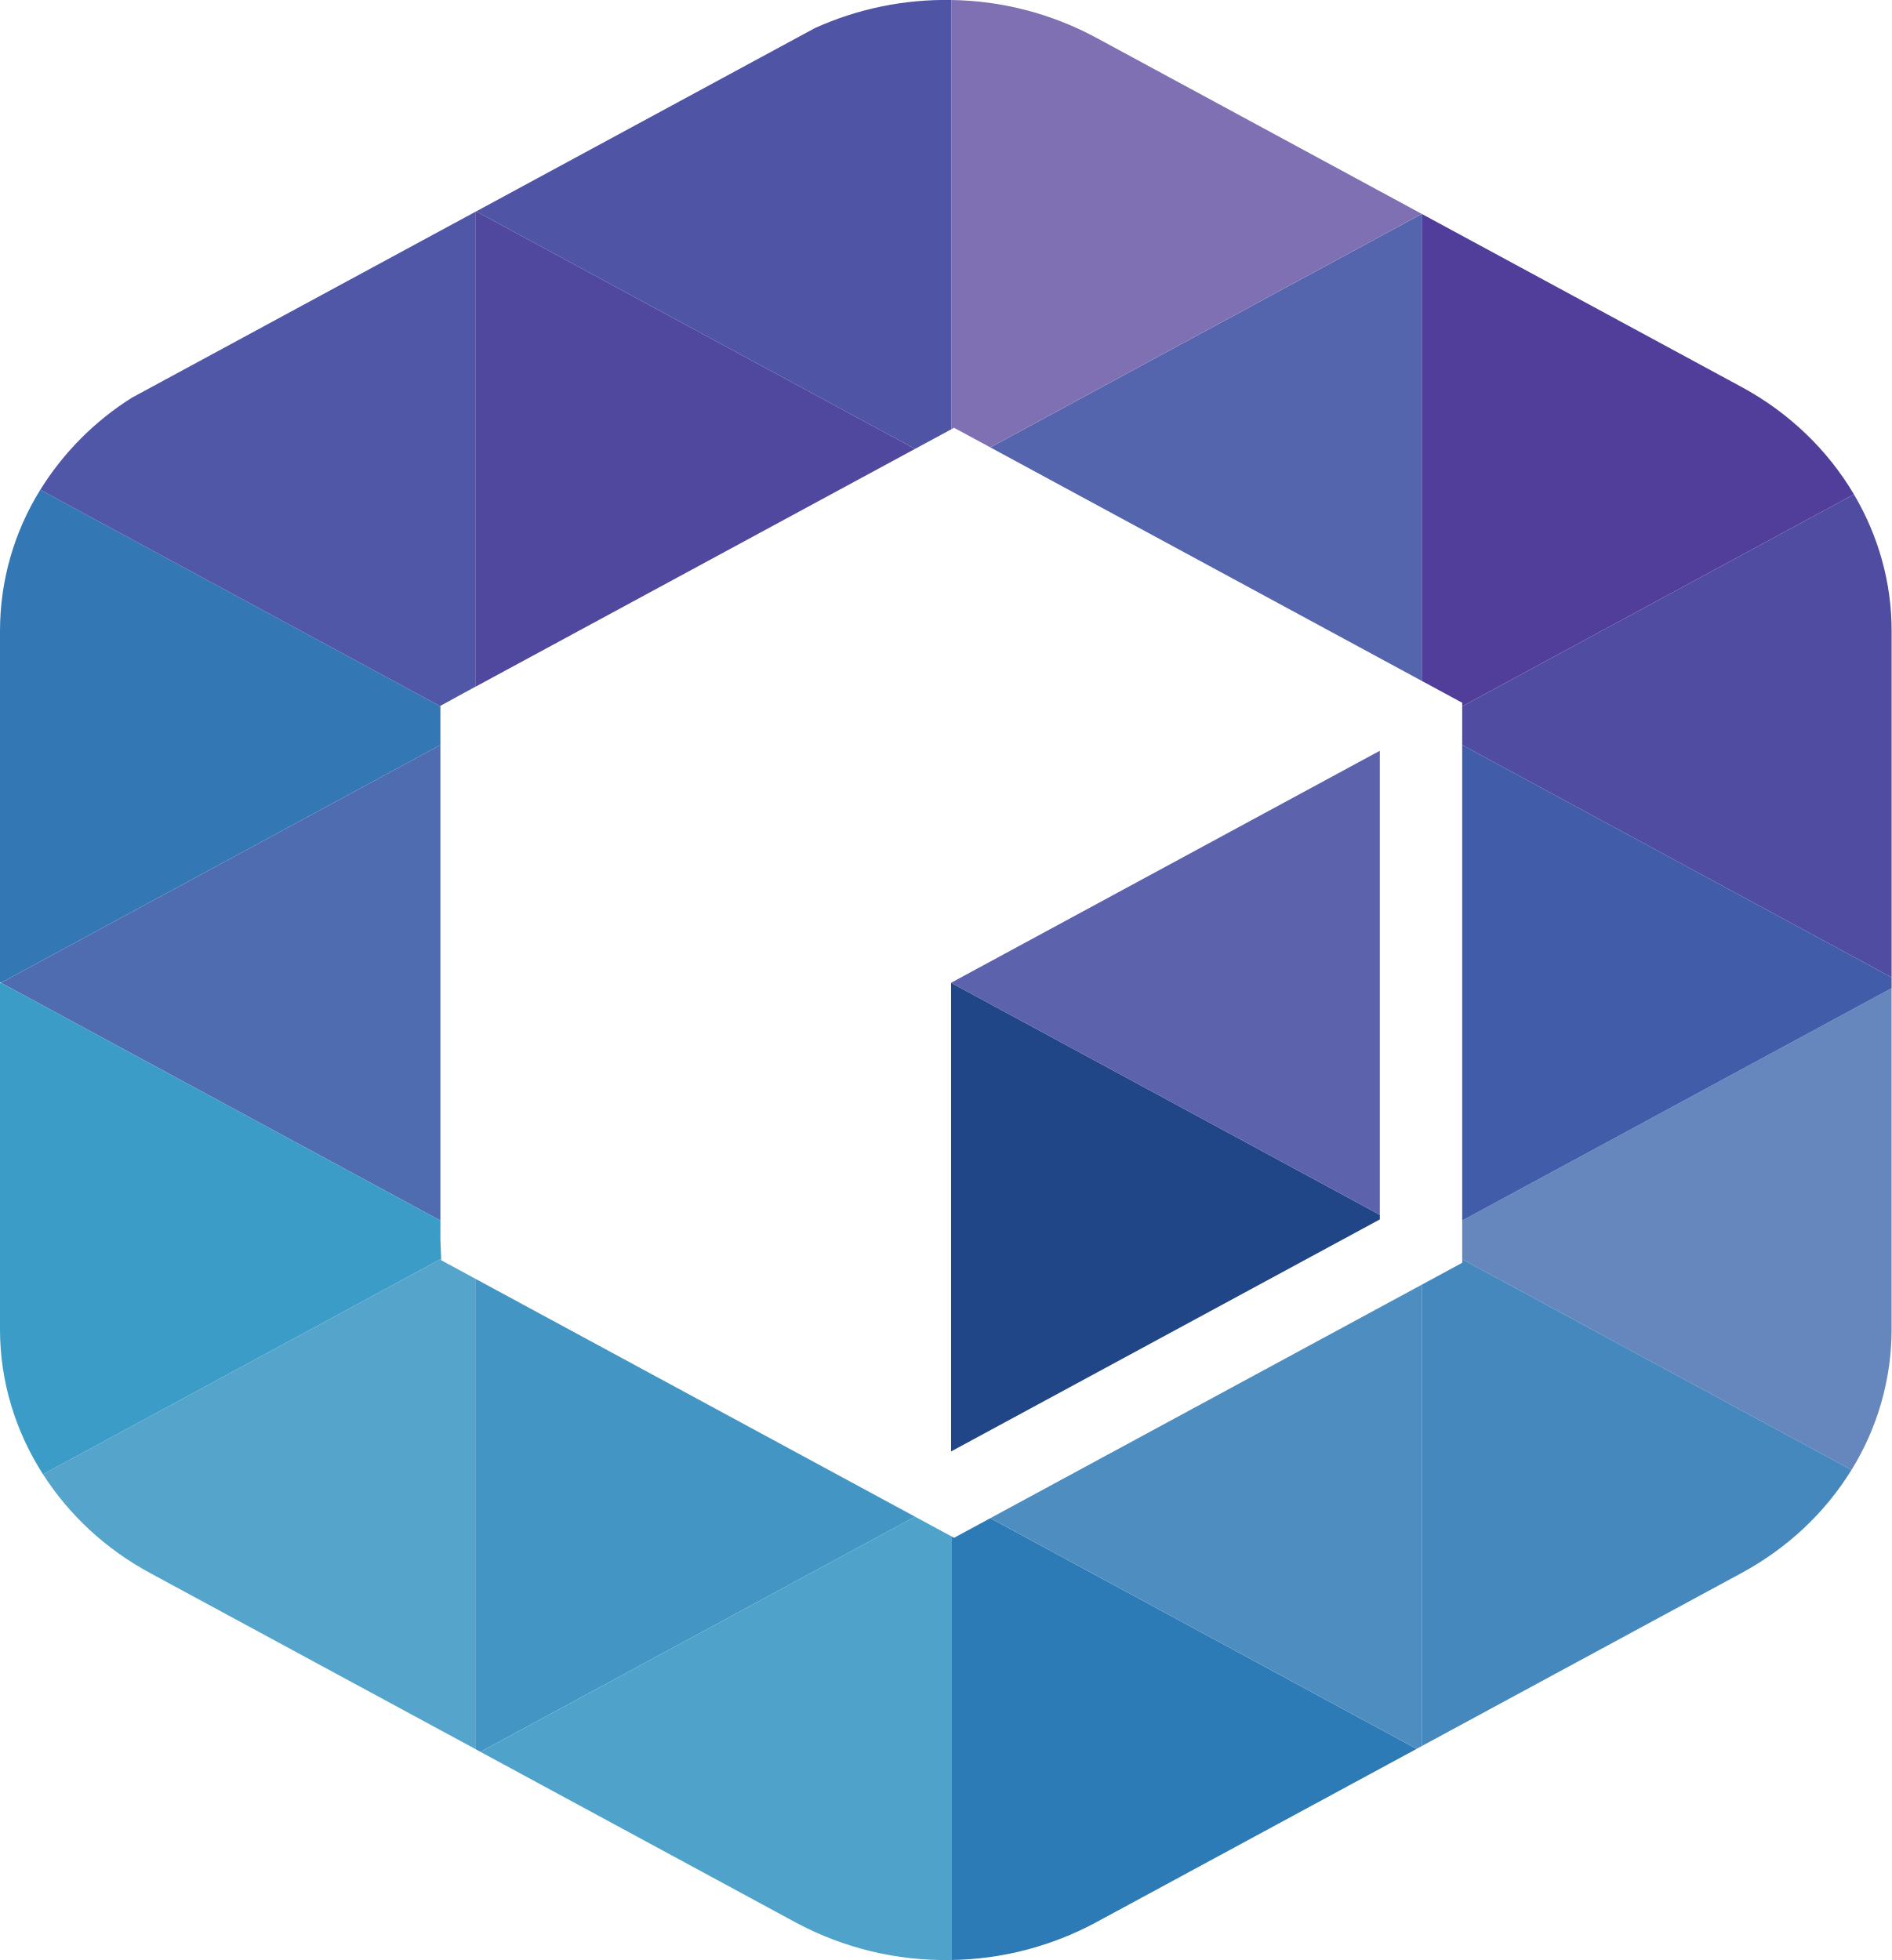
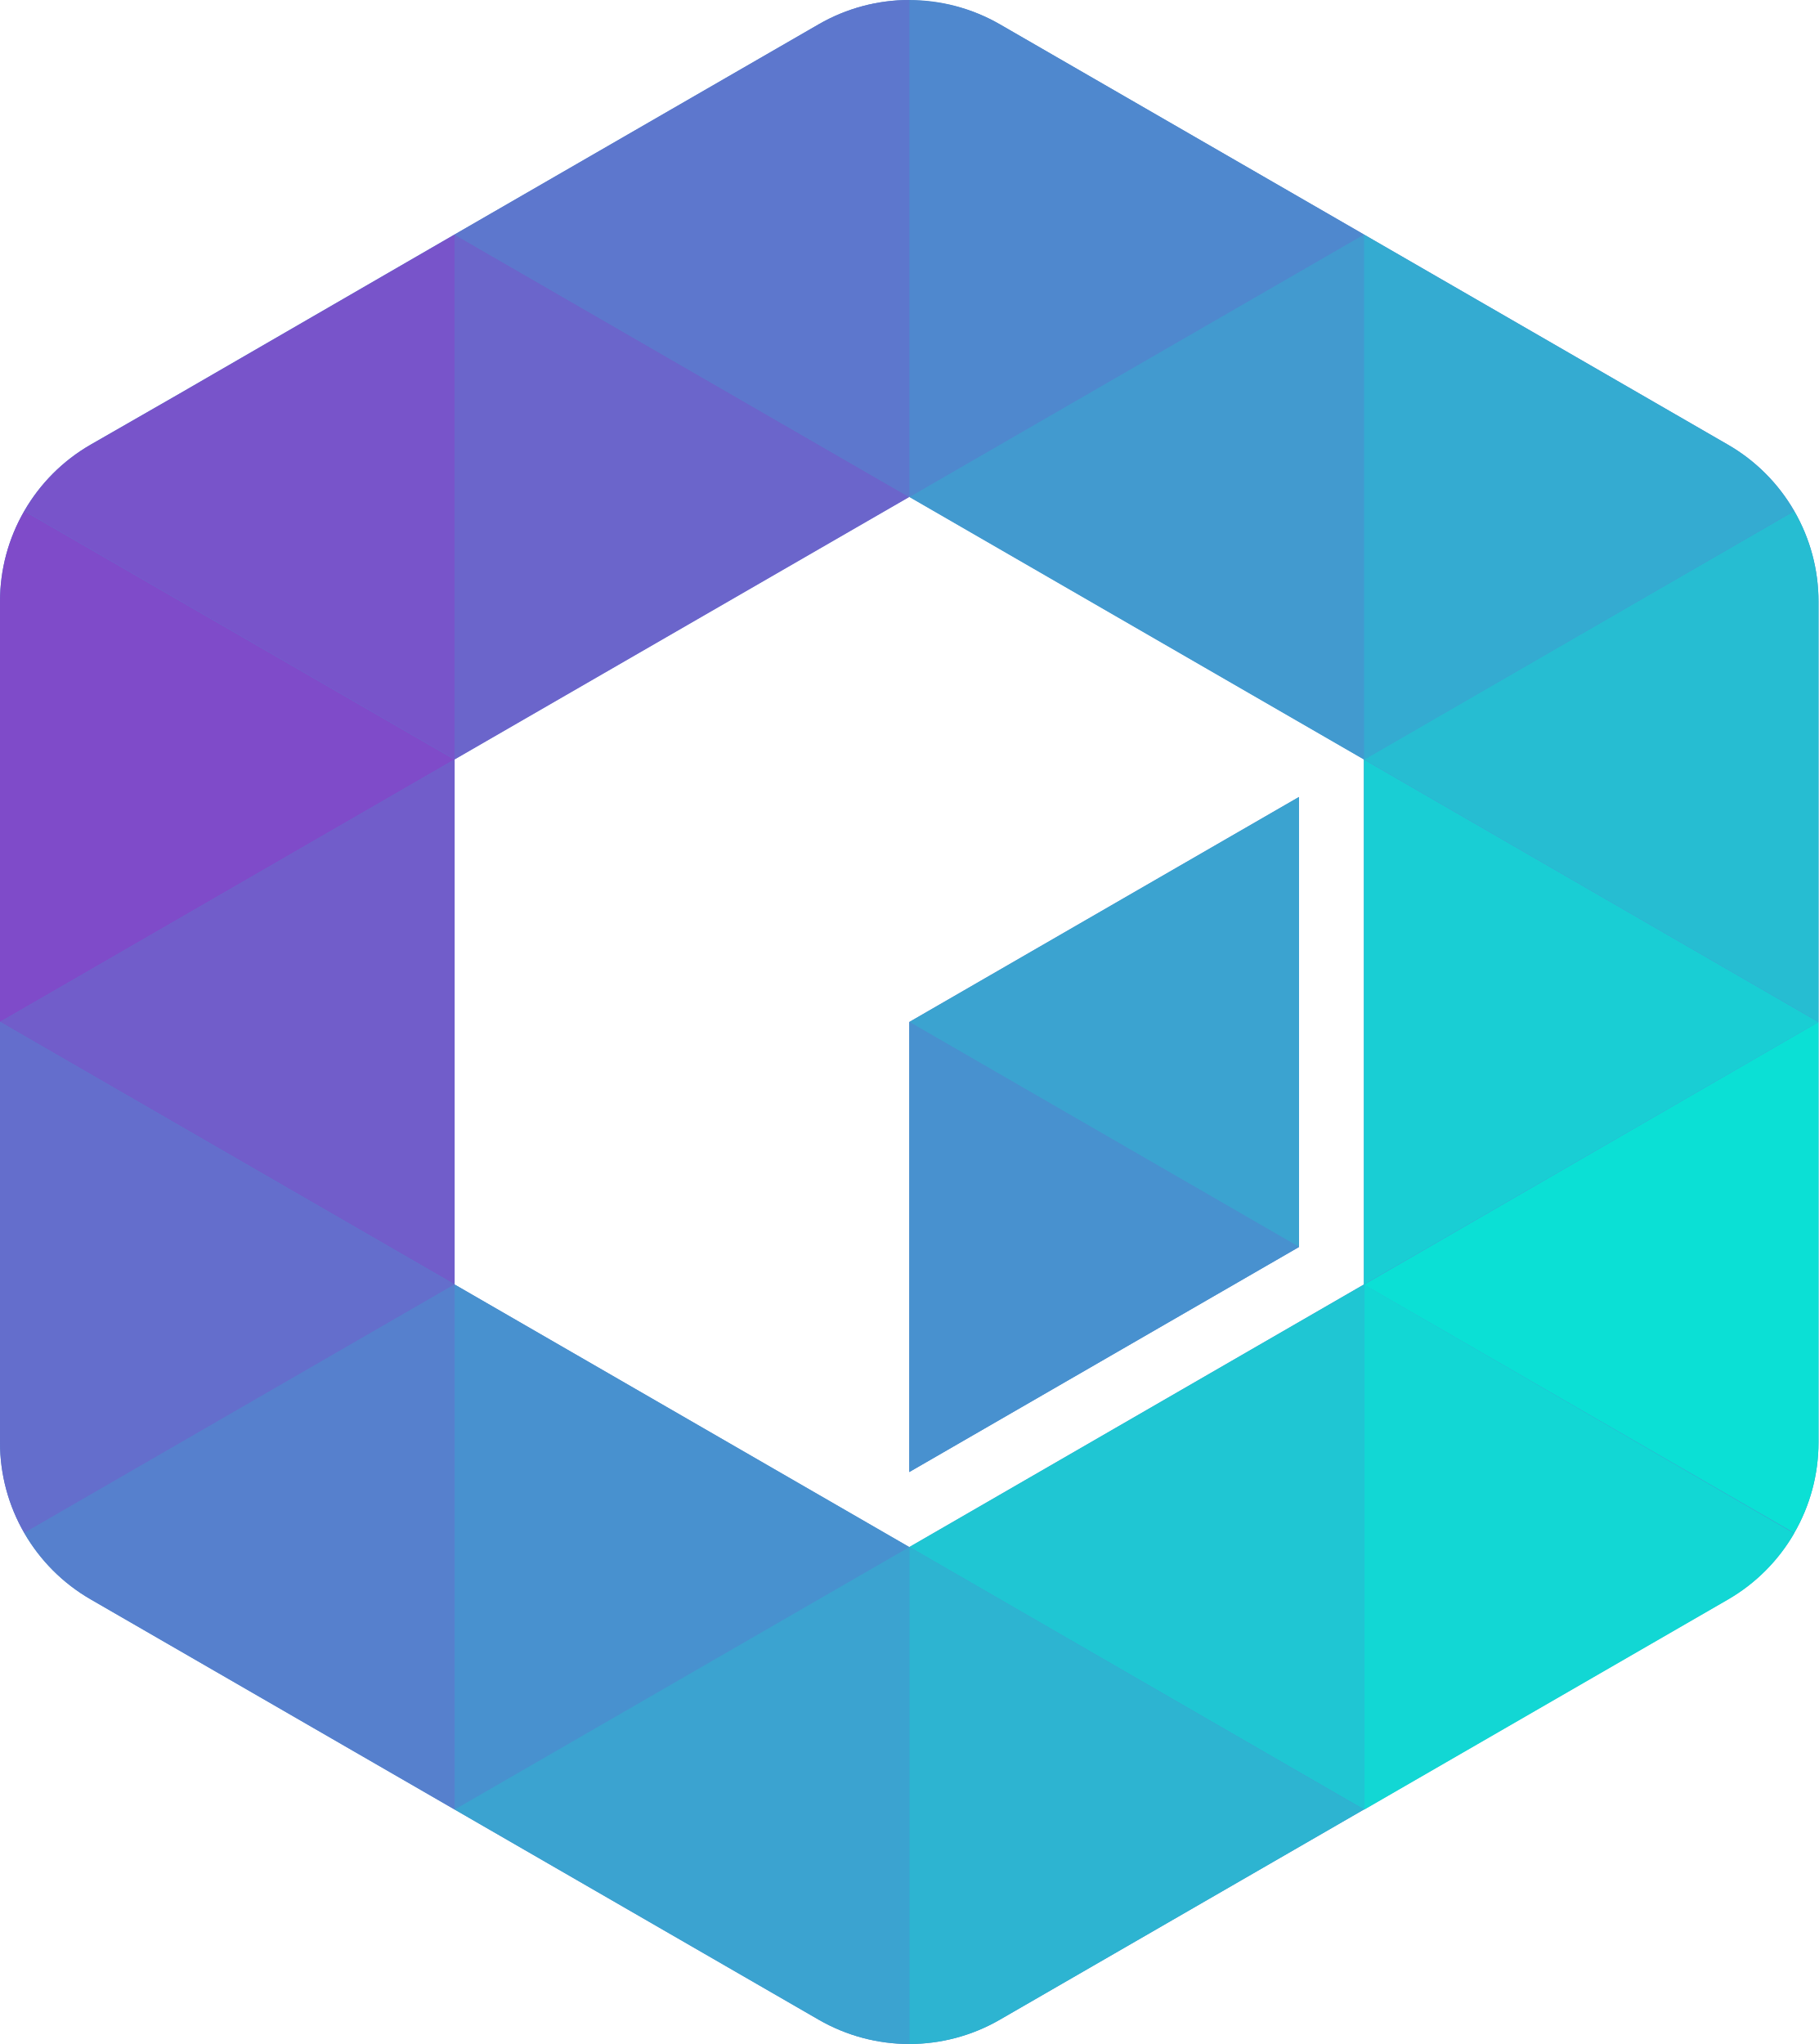
- <svg xmlns="http://www.w3.org/2000/svg" width="1930" height="2000" viewBox="0 0 1930 2000">
-   <path d="M484.34,760.2V720.73L76.1,499.78A273.11,273.11,0,0,0,35,643.41v358.87l1,.55Z" transform="translate(-35)" fill="#3377b5" />
-   <path fill="#4f6cb0" d="m1.01 1002.84l448.33 242.63v-485.26l-448.33 242.63" />
-   <g transform="translate(-35)">
-     <path d="M1926.54,504.42,1526.87,720.73v39.47L1965,997.32V643.41c0-49.49-13.71-97.12-38.45-139" fill="#504ca1" />
-     <path d="M484.34,1264.75v-19.27L36,1002.85l-1,.55v353.18c0,53,15.7,103.9,43.87,147.81l406.26-219.87Z" fill="#3b9cc7" />
+ <svg xmlns="http://www.w3.org/2000/svg" viewBox="0 0 228.49 256.8">
+   <defs>
+     <style>.cls-1{fill:#4f88ce;}.cls-2{fill:#3ba3d0;}.cls-3{fill:#4891cf;}.cls-4{fill:#19ced4;}.cls-5{fill:#6b65cb;}.cls-6{fill:#1fc6d3;}.cls-7{fill:#715dca;}.cls-8{fill:#429acf;}.cls-9{fill:#7854ca;}.cls-10{fill:#7f4bc9;}.cls-11{fill:#646ecc;}.cls-12{fill:#5680cd;}.cls-13{fill:#2db4d1;}.cls-14{fill:#12d7d4;}.cls-15{fill:#0be0d5;}.cls-16{fill:#26bdd2;}.cls-17{fill:#34abd1;}.cls-18{fill:#5d77cd;}</style>
+   </defs>
+   <g id="Layer_2" data-name="Layer 2">
+     <g id="Layer_1-2" data-name="Layer 1">
+       <polygon class="cls-1" points="114.25 184.94 163.21 156.67 163.21 100.13 114.25 128.4 114.25 184.94" />
+       <path class="cls-1" d="M225.44,64.2a22.71,22.71,0,0,0-8.33-8.33L171.37,29.46,125.62,3.05a22.74,22.74,0,0,0-22.75,0L57.12,29.46h0l-34.57,20L11.38,55.87A22.76,22.76,0,0,0,0,75.57V128.4H0v52.83a22.76,22.76,0,0,0,11.38,19.7l45.74,26.41h0l45.75,26.41a22.74,22.74,0,0,0,22.75,0l45.75-26.41,45.74-26.41a22.76,22.76,0,0,0,11.38-19.71V128.4h0V75.58A22.67,22.67,0,0,0,225.44,64.2Zm-54.07,70.1v27.08l-57.12,33-57.13-33h0v-66l47.3-27.31,9.83-5.67,57.12,33Z" />
+       <polygon class="cls-2" points="163.21 100.13 163.21 156.67 114.25 128.4 163.21 100.13" />
+       <polygon class="cls-3" points="163.21 156.67 114.25 184.94 114.25 128.4 163.21 156.67" />
+       <polygon class="cls-4" points="171.37 95.42 171.37 161.38 228.49 128.4 171.37 95.42" />
+       <polygon class="cls-3" points="57.12 161.38 57.12 227.34 114.25 194.36 57.12 161.38" />
+       <polygon class="cls-5" points="57.12 29.46 57.12 95.42 114.25 62.44 57.12 29.46" />
+       <polygon class="cls-6" points="171.37 161.38 114.25 194.36 171.37 227.34 171.37 161.38" />
+       <polygon class="cls-7" points="57.12 95.42 0 128.4 57.12 161.38 57.12 95.42" />
+       <polygon class="cls-8" points="171.37 29.46 114.25 62.44 171.37 95.42 171.37 29.46" />
+       <path class="cls-9" d="M57.12,29.46l-34.57,20L11.38,55.87A22.71,22.71,0,0,0,3.05,64.2L57.12,95.42Z" />
+       <path class="cls-10" d="M57.12,95.42,3.05,64.2A22.66,22.66,0,0,0,0,75.57V128.4Z" />
+       <path class="cls-11" d="M0,128.4v52.83A22.66,22.66,0,0,0,3.05,192.6l54.07-31.22Z" />
+       <path class="cls-12" d="M57.12,161.38,3.05,192.6a22.79,22.79,0,0,0,8.33,8.33l45.74,26.41Z" />
+       <path class="cls-2" d="M57.12,227.34l45.75,26.41a22.77,22.77,0,0,0,11.38,3.05V194.36Z" />
+       <path class="cls-13" d="M114.25,256.8a22.76,22.76,0,0,0,11.37-3.05l45.75-26.41-57.12-33Z" />
+       <path class="cls-14" d="M171.37,161.38v66l45.74-26.41a22.79,22.79,0,0,0,8.33-8.33Z" />
+       <path class="cls-15" d="M225.44,192.6a22.67,22.67,0,0,0,3.05-11.38V128.4l-57.12,33Z" />
+       <path class="cls-16" d="M228.49,128.4V75.58a22.67,22.67,0,0,0-3.05-11.38L171.37,95.42Z" />
+       <path class="cls-17" d="M225.44,64.2a22.71,22.71,0,0,0-8.33-8.33L171.37,29.46v66Z" />
+       <path class="cls-1" d="M171.37,29.46,125.62,3.05a22.76,22.76,0,0,0-11.37-3V62.44Z" />
+       <path class="cls-18" d="M114.25,62.44V0a22.77,22.77,0,0,0-11.38,3.05L57.12,29.46Z" />
+     </g>
  </g>
-   <path fill="#5465ad" d="m1450.63 694.78v-476.49l-440.2 238.24 440.2 238.25" />
-   <path d="m1526.87 717.09v3.63l399.67-216.31c-26.49-44.83-65.63-83-114.62-109.54l-326.29-176.58v476.49" transform="translate(-35)" fill="#513d9a" />
-   <path fill="#214688" d="m970.36 1481.08l437.48-236.77v-4.7l-437.48-236.77v478.24" />
-   <path fill="#4395c4" d="m484.96 1304.83v479.89l5.27 2.85 443.36-239.94-448.63-242.8" />
-   <g transform="translate(-35)">
-     <path d="M485.19,1286l-.05-1.48L78.88,1504.38c26.3,41,63.45,76,109.18,100.72L520,1784.72V1304.83Z" fill="#54a4cb" />
-     <path d="M1008.41,436.51l37,20,440.19-238.25-332.57-180A321.24,321.24,0,0,0,1005.61,0V438Z" fill="#7f6fb3" />
-     <path d="M968.59,458.05l37-20V0A323.21,323.21,0,0,0,866.47,28.64L520.81,215.72Z" fill="#5054a4" />
-   </g>
-   <path fill="#50479e" d="m485.81 215.72l-.86.45v484.68l448.63-242.8-447.77-242.33" />
-   <g transform="translate(-35)">
-     <path d="M484.34,720.26l19-10.44,16.56-9V216.18L169.35,405.94A295.18,295.18,0,0,0,76.1,499.79L484.34,720.73Z" fill="#5057a6" />
-     <path d="M1008.41,1569.18l-2.8-1.51V2000a321.42,321.42,0,0,0,147.45-38.29l327.32-177.14-434.95-235.39Z" fill="#2c7ab6" />
-     <path d="m968.59 1547.62l-443.36 240 321.68 174.11a322 322 0 0 0 158.69 38.27v-432.34" fill="#4fa2ca" />
-   </g>
-   <path fill="#4d8dc0" d="m1010.43 1549.14l434.95 235.39 5.25-2.85v-470.77l-440.2 238.23" />
-   <g transform="translate(-35)">
-     <path d="m1526.87 1288.58l-41.23 22.32v470.78l326.28-176.59c47.42-25.66 85.7-62.22 112.15-105.18l-397.2-215" fill="#4488be" />
-     <path d="m1526.87 1284.94l397.2 215a273.07 273.07 0 0 0 40.93 -143.37v-348.21l-438.13 237.12" fill="#6687be" />
-   </g>
-   <path fill="#415ca8" d="m1491.87 1245.48l438.13-237.12v-11.04l-438.13-237.13v485.29" />
-   <path fill="#5d62ac" d="m1407.83 1239.61v-473.53l-437.48 236.76 437.48 236.77" />
</svg>
